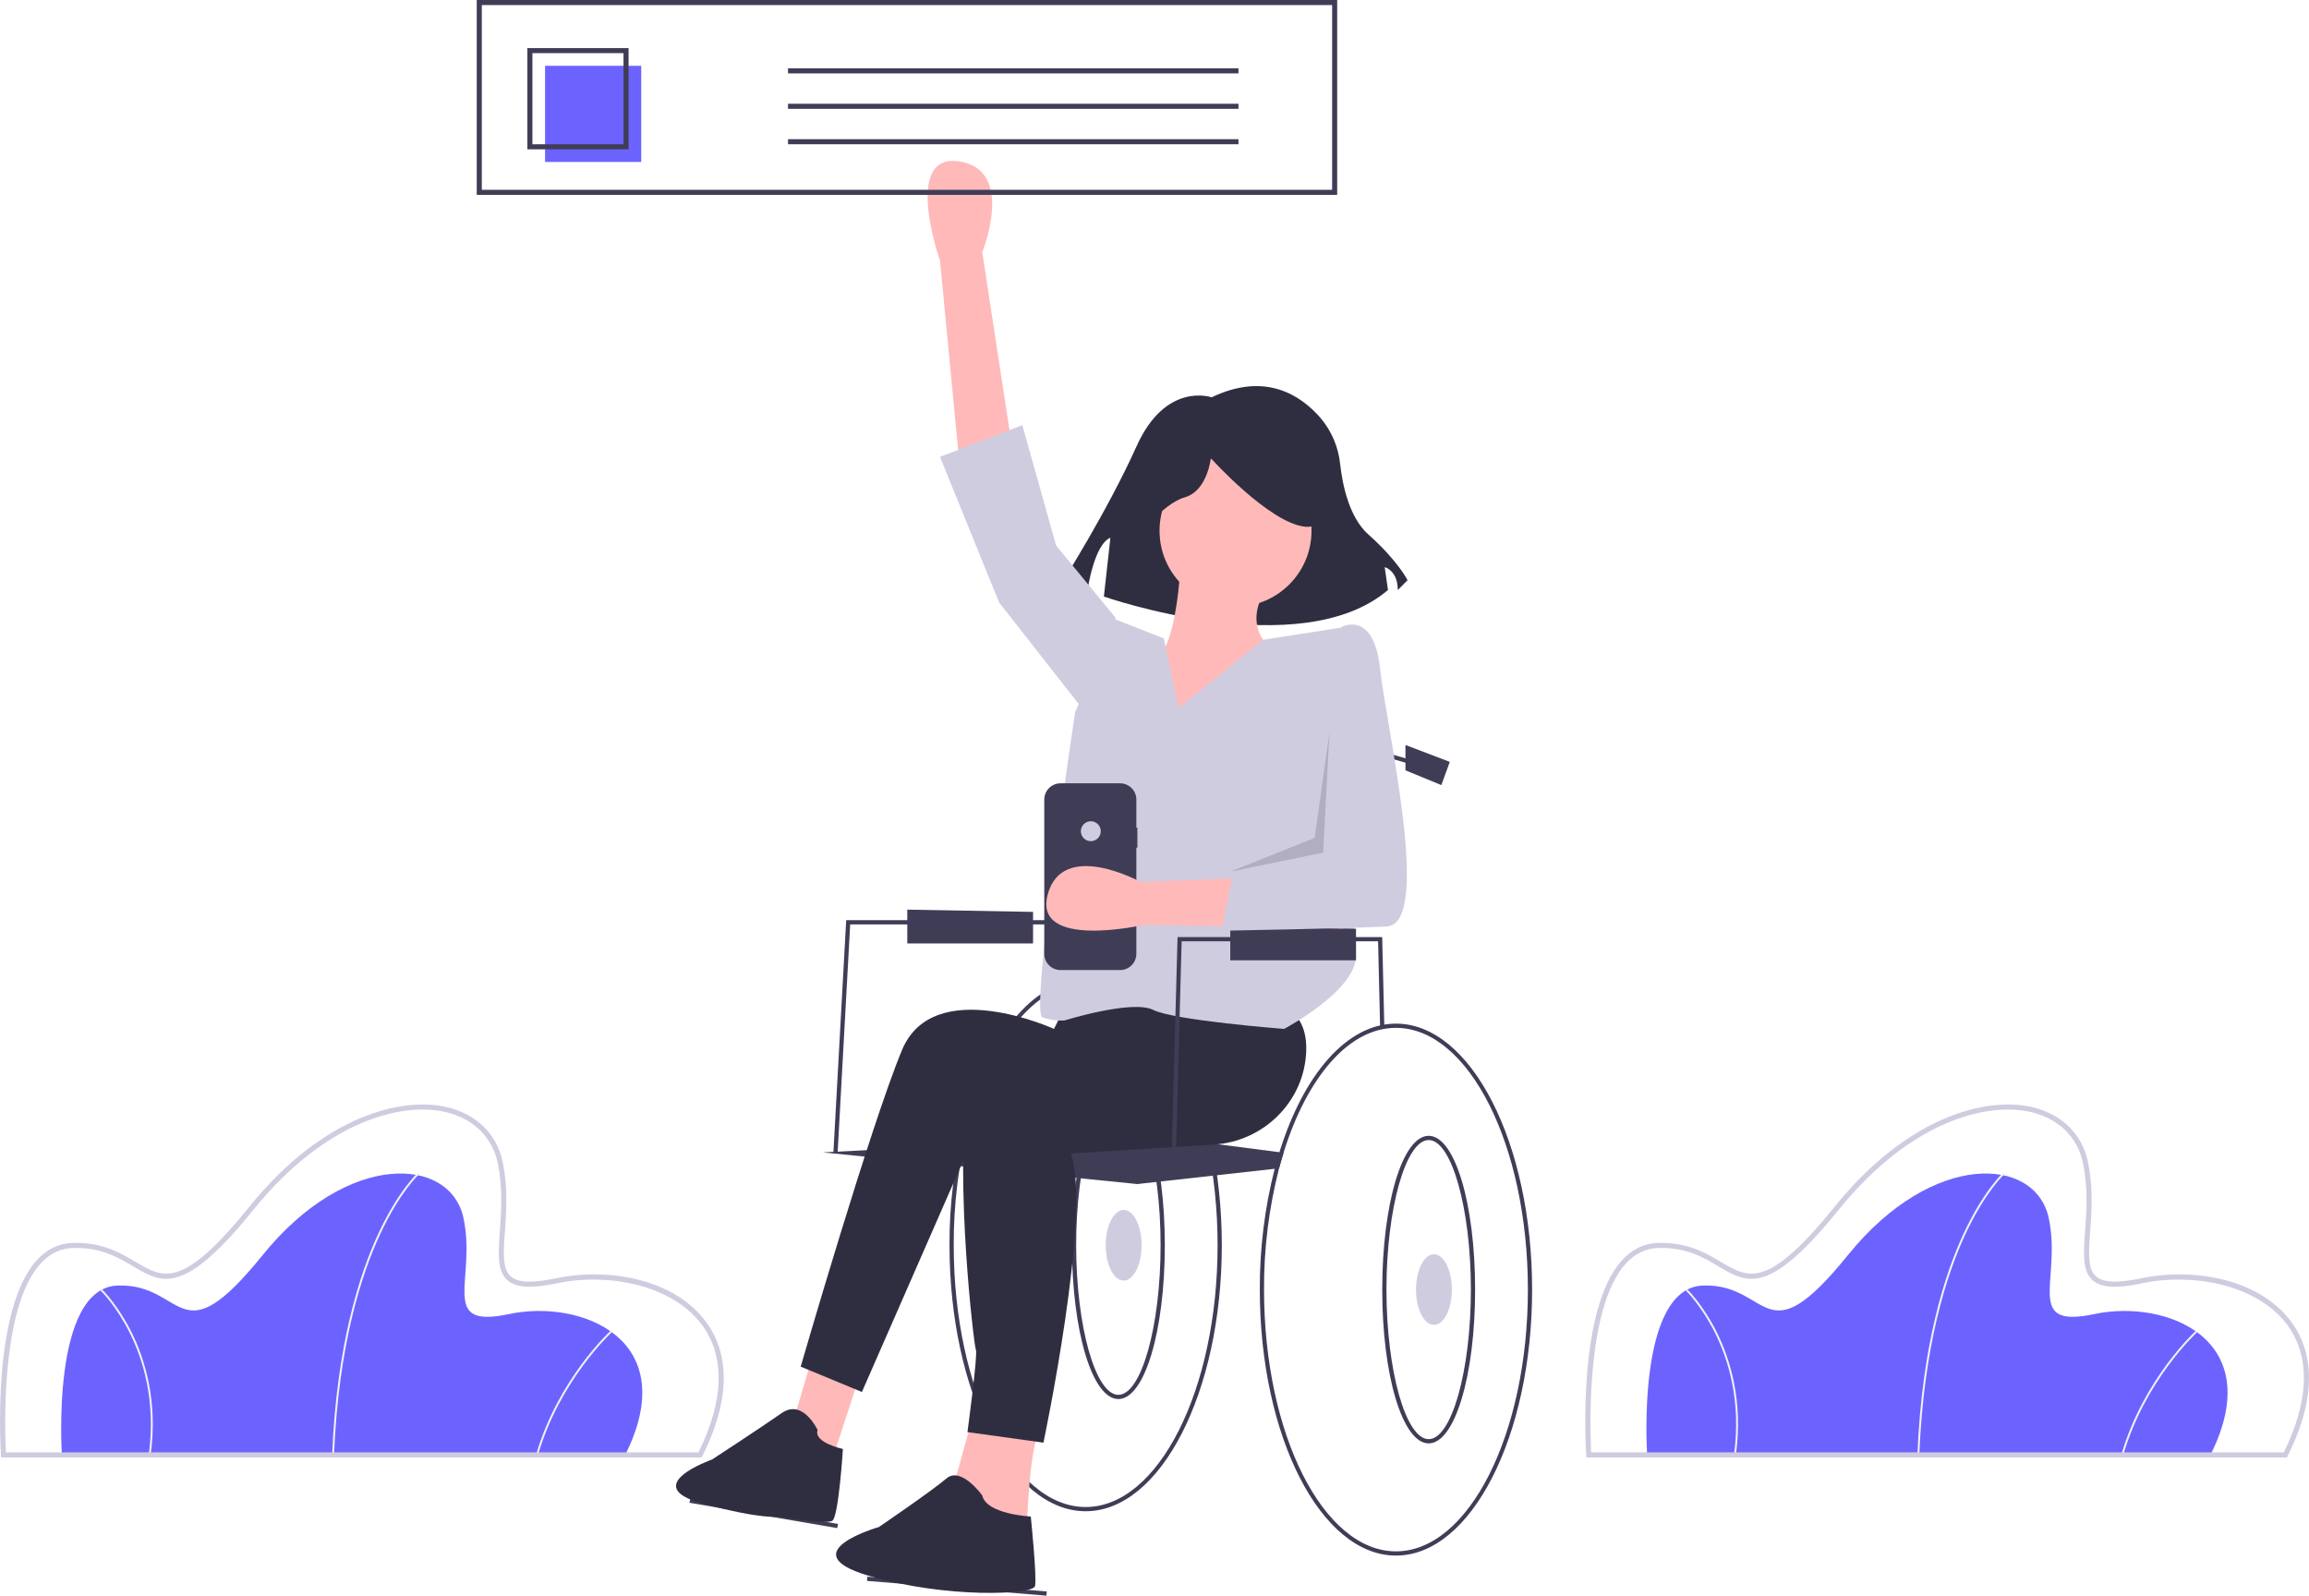
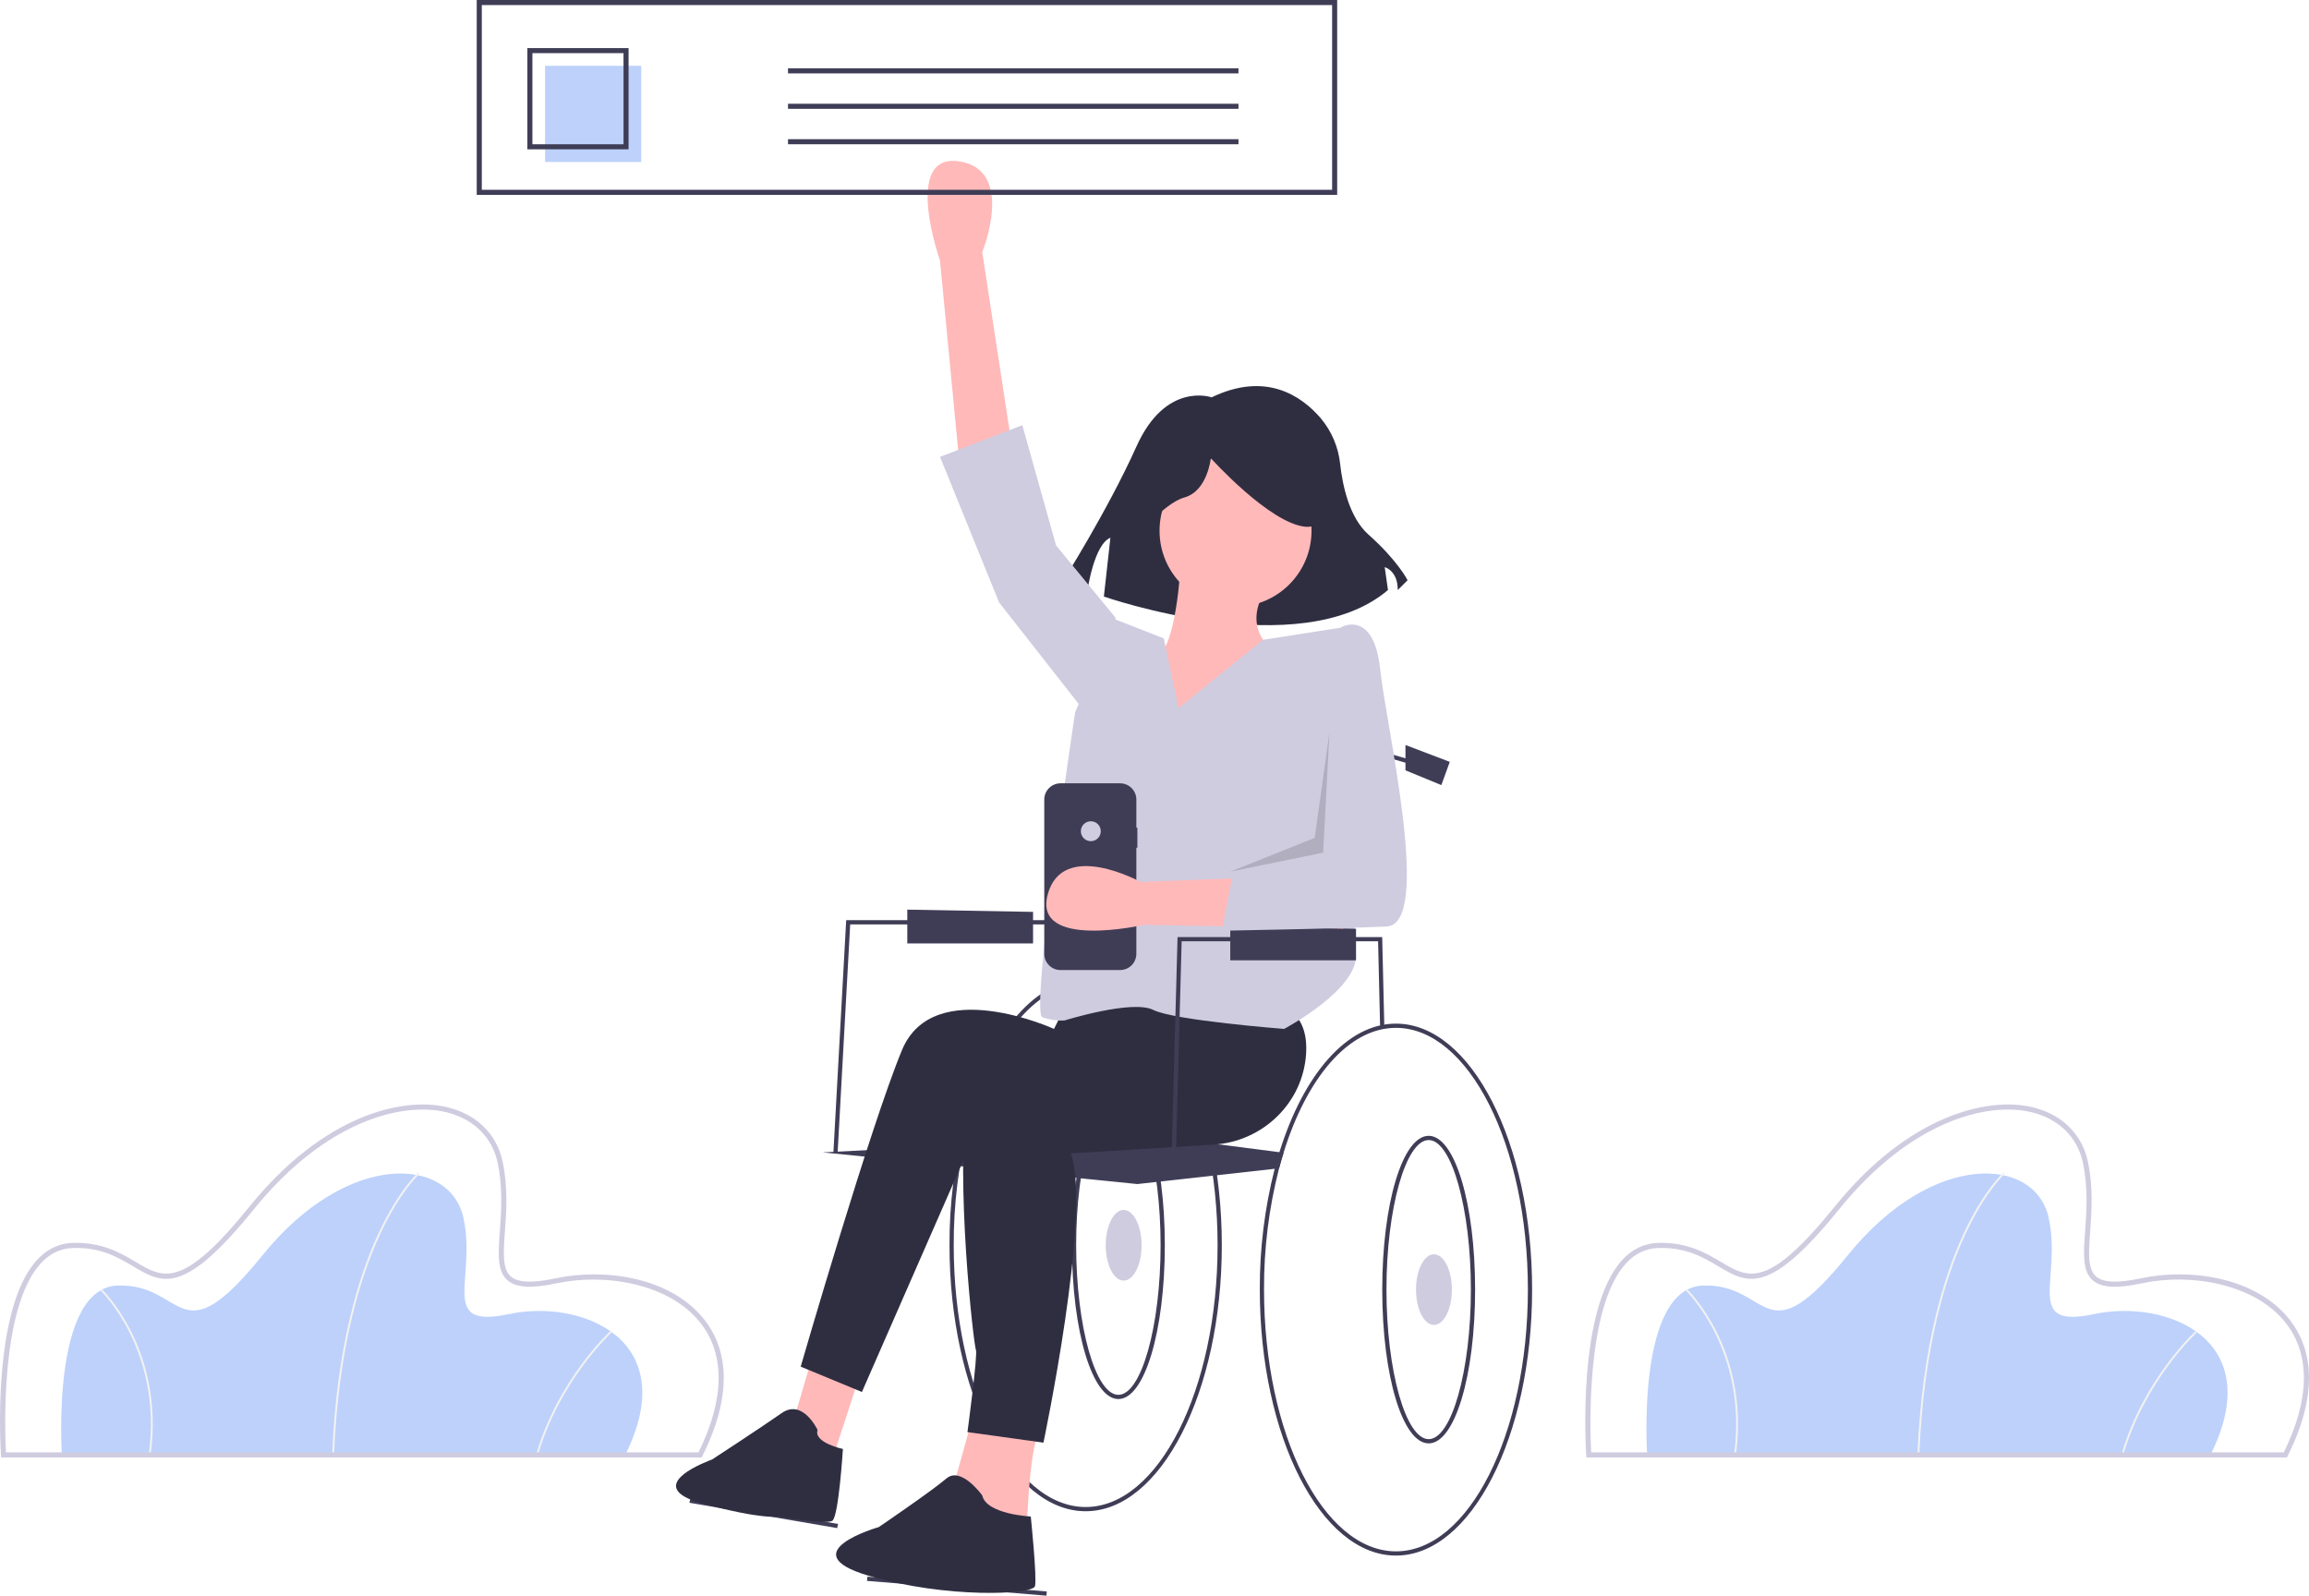
- <svg xmlns="http://www.w3.org/2000/svg" id="e2aa729d-9dcf-480b-9ac5-ecb6b2972507" data-name="Layer 1" width="1093.864" height="755.923" viewBox="0 0 1093.864 755.923" class="injected-svg ClassicGrid__ImageFile-sc-td9pmq-4 fNAcXv grid_media">
-   <path d="M349.259,761.267H82.392s-5.409-79.339,26.597-80.24,28.4,35.162,68.52-14.425,88.805-46.882,95.116-17.581-12.171,52.742,21.638,45.53S376.757,706.271,349.259,761.267Z" transform="translate(-53.06788 -72.03831)" fill="#6c63ff" />
+ <svg xmlns="http://www.w3.org/2000/svg" data-name="Layer 1" width="1093.864" height="755.923" viewBox="0 0 1093.864 755.923">
+   <path d="M349.259,761.267H82.392s-5.409-79.339,26.597-80.24,28.4,35.162,68.52-14.425,88.805-46.882,95.116-17.581-12.171,52.742,21.638,45.53S376.757,706.271,349.259,761.267Z" transform="translate(-53.06788 -72.03831)" fill="#bdd1fb" />
  <path d="M211.32,761.285l-.901-.036c2.101-52.236,13.041-85.798,21.848-104.755,9.563-20.583,18.778-28.916,18.87-28.998l.599.674c-.091.081-9.198,8.331-18.685,28.775C224.293,675.821,213.413,709.246,211.32,761.285Z" transform="translate(-53.06788 -72.03831)" fill="#f2f2f2" />
  <path d="M307.906,761.393l-.865-.252c10.422-35.772,34.964-58.357,35.211-58.581l.606.667C342.613,703.45,318.254,725.875,307.906,761.393Z" transform="translate(-53.06788 -72.03831)" fill="#f2f2f2" />
  <path d="M124.424,761.329l-.893-.124c3.536-25.501-2.851-45.287-8.832-57.394-6.476-13.109-13.865-20.269-13.939-20.34l.624-.651c.075.072,7.578,7.342,14.123,20.591C121.544,715.632,127.992,735.601,124.424,761.329Z" transform="translate(-53.06788 -72.03831)" fill="#f2f2f2" />
  <path d="M385.478,762.473H53.608l-.077-1.124c-.191-2.797-4.424-68.764,16.95-92.301,4.778-5.262,10.534-8.024,17.107-8.209,13.933-.396,22.688,4.822,29.75,9.011,13.311,7.896,22.104,13.113,54.075-26.402,34.635-42.808,72.005-52.018,93.488-46.897,13.88,3.31,23.447,12.663,26.247,25.662,2.651,12.309,1.807,23.875,1.128,33.168-.726,9.943-1.3,17.797,2.784,21.357,3.409,2.97,10.214,3.24,21.413.85,22.78-4.86,54.565-.701,70.52,19.912,8.584,11.09,15.345,31.249-1.183,64.306ZM55.872,760.061H383.984c12.317-24.988,12.701-46.098,1.102-61.084-14.636-18.91-45.341-23.887-68.109-19.029-12.168,2.596-19.418,2.168-23.501-1.39-4.993-4.351-4.381-12.735-3.606-23.351.668-9.14,1.498-20.514-1.08-32.485-2.596-12.055-11.508-20.738-24.448-23.823-20.797-4.962-57.123,4.132-91.053,46.067-33.282,41.135-43.308,35.19-57.181,26.96-7.149-4.24-15.266-9.049-28.452-8.675-5.892.166-11.07,2.662-15.39,7.419C53.056,691.823,55.402,751.143,55.872,760.061Z" transform="translate(-53.06788 -72.03831)" fill="#cfcce0" />
-   <path d="M1100.259,761.267H833.392s-5.409-79.339,26.597-80.24,28.4,35.162,68.52-14.425,88.805-46.882,95.116-17.581-12.171,52.742,21.638,45.53S1127.757,706.271,1100.259,761.267Z" transform="translate(-53.06788 -72.03831)" fill="#6c63ff" />
+   <path d="M1100.259,761.267H833.392s-5.409-79.339,26.597-80.24,28.4,35.162,68.52-14.425,88.805-46.882,95.116-17.581-12.171,52.742,21.638,45.53S1127.757,706.271,1100.259,761.267Z" transform="translate(-53.06788 -72.03831)" fill="#bdd1fb" />
  <path d="M962.32,761.285l-.901-.036c2.101-52.236,13.041-85.798,21.848-104.755,9.563-20.583,18.778-28.916,18.87-28.998l.599.674c-.091.081-9.198,8.331-18.685,28.775C975.293,675.821,964.413,709.246,962.32,761.285Z" transform="translate(-53.06788 -72.03831)" fill="#f2f2f2" />
  <path d="M1058.906,761.393l-.865-.252c10.422-35.772,34.964-58.357,35.211-58.581l.606.667C1093.613,703.45,1069.254,725.875,1058.906,761.393Z" transform="translate(-53.06788 -72.03831)" fill="#f2f2f2" />
  <path d="M875.424,761.329l-.893-.124c3.536-25.501-2.851-45.287-8.832-57.394-6.476-13.109-13.865-20.269-13.939-20.34l.624-.651c.075.072,7.578,7.342,14.123,20.591C872.544,715.632,878.992,735.601,875.424,761.329Z" transform="translate(-53.06788 -72.03831)" fill="#f2f2f2" />
  <path d="M1136.477,762.473H804.608l-.077-1.124c-.191-2.797-4.424-68.764,16.95-92.301,4.778-5.262,10.534-8.024,17.107-8.209,13.933-.396,22.688,4.822,29.75,9.011,13.311,7.896,22.104,13.113,54.075-26.402,34.635-42.808,72.005-52.018,93.488-46.897,13.88,3.31,23.447,12.663,26.247,25.662,2.651,12.309,1.807,23.875,1.128,33.168-.726,9.943-1.3,17.797,2.784,21.357,3.409,2.97,10.214,3.24,21.413.85,22.78-4.86,54.565-.701,70.52,19.912,8.584,11.09,15.345,31.249-1.183,64.306Zm-329.605-2.412h328.112c12.317-24.988,12.701-46.098,1.102-61.084-14.636-18.91-45.341-23.887-68.109-19.029-12.168,2.596-19.418,2.168-23.501-1.39-4.993-4.351-4.381-12.735-3.606-23.351.668-9.14,1.498-20.514-1.08-32.485-2.596-12.055-11.508-20.738-24.448-23.823-20.797-4.962-57.123,4.132-91.053,46.067-33.282,41.135-43.308,35.19-57.181,26.96-7.149-4.24-15.266-9.049-28.452-8.675-5.892.166-11.07,2.662-15.39,7.419C804.056,691.823,806.402,751.143,806.872,760.061Z" transform="translate(-53.06788 -72.03831)" fill="#cfcce0" />
  <path d="M567.389,535.965c-23.39,0-43.9,24.43-55.21,60.91-.8,2.56-1.55,5.19-2.25,7.86a227.65,227.65,0,0,0-7.04,57.23c0,69.48,28.93,126,64.5,126s64.5-56.52,64.5-126S602.959,535.965,567.389,535.965Zm0,250c-34.46,0-62.5-55.63-62.5-124a226.358,226.358,0,0,1,7.13-57.46q.99-3.765,2.12-7.38c11.01-35.47,30.76-59.16,53.25-59.16,34.46,0,62.5,55.63,62.5,124S601.849,785.965,567.389,785.965Z" transform="translate(-53.06788 -72.03831)" fill="#3f3d56" />
  <path d="M582.889,734.815c-12.337,0-22-32-22-72.851s9.663-72.851,22-72.851,22,32,22,72.851S595.226,734.815,582.889,734.815Zm0-143.701c-10.841,0-20,32.445-20,70.851s9.159,70.851,20,70.851,20-32.445,20-70.851S593.73,591.114,582.889,591.114Z" transform="translate(-53.06788 -72.03831)" fill="#3f3d56" />
  <ellipse cx="532.321" cy="589.926" rx="8.5" ry="16.732" fill="#cfcce0" />
  <polygon points="513.821 362.926 650.821 362.426 650.821 416.399 513.821 421.926 513.821 362.926" fill="#3f3d56" />
  <polygon points="396.819 545.981 394.823 545.872 400.875 435.926 524.821 435.926 524.821 437.926 402.768 437.926 396.819 545.981" fill="#3f3d56" />
  <polygon points="396.614 723.905 326.614 711.905 327.029 709.948 397.029 721.948 396.614 723.905" fill="#3f3d56" />
  <rect x="505.389" y="780.821" width="2.001" height="85.288" transform="translate(-408.927 1188.521) rotate(-85.29215)" fill="#3f3d56" />
  <path d="M661.139,618.125q-1.125,3.615-2.12,7.38l-2.09.23-65.04,7.23-149-15,155-8,61.29,7.91Z" transform="translate(-53.06788 -72.03831)" fill="#3f3d56" />
  <path d="M627.068,260.274s-21.658-7.735-35.581,23.205-35.581,64.975-35.581,64.975l12.376,3.094s3.094-21.658,10.829-24.752l-3.094,27.846s92.821,32.487,134.591-3.094l-1.547-10.829s6.188,1.547,6.188,10.829l4.641-4.641s-4.641-9.282-18.564-21.658c-9.139-8.123-12.279-23.577-13.358-33.24a40.224,40.224,0,0,0-9.261-21.905C669.453,259.381,652.594,247.983,627.068,260.274Z" transform="translate(-53.06788 -72.03831)" fill="#2f2e41" />
  <path d="M507.389,289.465l-9-94s-18-51,9-47,11,43,11,43l15,98Z" transform="translate(-53.06788 -72.03831)" fill="#ffb9b9" />
  <polygon points="384.321 644.426 374.321 678.426 393.321 694.426 407.321 651.426 384.321 644.426" fill="#ffb9b9" />
  <path d="M514.389,741.465l-10,36,35,22s1-41,6-49Z" transform="translate(-53.06788 -72.03831)" fill="#ffb9b9" />
  <path d="M557.389,549.465l-5,10s-57-26-72,10-48,150-48,150l29,12,53-121,121-3,5-67Z" transform="translate(-53.06788 -72.03831)" fill="#2f2e41" />
  <path d="M599.389,566.465s-82-17-88,24,3,119,4,121-4,39-4,39l36,5s23-109,13-137l67.66-4.185c23.356-1.445,42.436-19.894,43.779-43.256.514-8.943-1.724-17.059-9.439-21.559-24-14-68-14-68-14Z" transform="translate(-53.06788 -72.03831)" fill="#2f2e41" />
  <path d="M440.389,749.465s-7-15-17-8-33,22-33,22-35.579,12.528-4,21c28.089,7.535,35,6,35,6s23,4,26,2,5-34,5-34S438.389,755.465,440.389,749.465Z" transform="translate(-53.06788 -72.03831)" fill="#2f2e41" />
  <path d="M518.389,780.465s-10-14-17-8-32,23-32,23-42,12-5,23,78,9,79,5-2-33-2-33S520.389,789.465,518.389,780.465Z" transform="translate(-53.06788 -72.03831)" fill="#2f2e41" />
  <circle cx="585.321" cy="251.426" r="36" fill="#ffb9b9" />
  <path d="M612.389,339.465s-2,41-12,44-38,36-25,46,88,3,88,3l-7-52s-16-11-3-30Z" transform="translate(-53.06788 -72.03831)" fill="#ffb9b9" />
  <path d="M611.389,407.465l-7-33-23-9-19,44s-21.5,142.5-15.5,144.5a27.042,27.042,0,0,0,10.5,1.5s32-10,42-5,62,9,62,9,36-19,34-36,0-112,0-112l-4.5-42.5-39.457,6.172Z" transform="translate(-53.06788 -72.03831)" fill="#cfcce0" />
  <polygon points="529.321 298.426 528.321 292.426 500.321 258.426 484.321 201.426 445.321 216.426 473.321 285.426 513.321 336.426 529.321 298.426" fill="#cfcce0" />
  <path d="M591.095,327.77s12.376-17.017,23.205-20.111,12.376-18.564,12.376-18.564,27.846,30.94,44.864,32.487,1.547-37.129,1.547-37.129l-30.94-7.735-29.393,3.094-23.205,15.47Z" transform="translate(-53.06788 -72.03831)" fill="#2f2e41" />
  <polygon points="653.822 486.96 652.854 445.926 559.795 445.926 556.821 555.954 554.821 555.899 557.848 443.926 654.788 443.926 654.82 444.892 655.82 486.892 653.822 486.96" fill="#3f3d56" />
  <polygon points="651.821 430.926 649.821 430.926 649.821 354.595 682.101 363.966 681.542 365.887 651.821 357.258 651.821 430.926" fill="#3f3d56" />
  <path d="M714.389,556.965c-23.39,0-43.9,24.43-55.21,60.91-.8,2.56-1.55,5.19-2.25,7.86a227.65,227.65,0,0,0-7.04,57.23c0,69.48,28.93,126,64.5,126s64.5-56.52,64.5-126S749.959,556.965,714.389,556.965Zm0,250c-34.46,0-62.5-55.63-62.5-124a226.358,226.358,0,0,1,7.13-57.46q.99-3.765,2.12-7.38c11.01-35.47,30.76-59.16,53.25-59.16,34.46,0,62.5,55.63,62.5,124S748.849,806.965,714.389,806.965Z" transform="translate(-53.06788 -72.03831)" fill="#3f3d56" />
  <path d="M729.889,755.815c-12.337,0-22-32-22-72.851s9.663-72.851,22-72.851,22,32,22,72.851S742.226,755.815,729.889,755.815Zm0-143.701c-10.841,0-20,32.445-20,70.851s9.159,70.851,20,70.851,20-32.445,20-70.851S740.73,612.114,729.889,612.114Z" transform="translate(-53.06788 -72.03831)" fill="#3f3d56" />
  <ellipse cx="679.321" cy="610.926" rx="8.5" ry="16.732" fill="#cfcce0" />
  <polygon points="665.821 352.926 686.821 360.926 682.821 371.926 665.821 364.926 665.821 352.926" fill="#3f3d56" />
  <polygon points="582.821 438.926 582.821 454.926 642.402 454.926 642.402 439.989 582.821 438.926" fill="#3f3d56" />
  <polygon points="429.821 430.926 429.821 446.926 489.402 446.926 489.402 431.989 429.821 430.926" fill="#3f3d56" />
  <path d="M686.541,164.353H278.917v-92.315H686.541ZM281.314,161.956h402.829V74.436H281.314Z" transform="translate(-53.06788 -72.03831)" fill="#3f3d56" />
-   <rect x="258.219" y="31.171" width="45.558" height="45.558" fill="#6c63ff" />
+   <rect x="258.219" y="31.171" width="45.558" height="45.558" fill="#bdd1fb" />
  <path d="M350.85,142.773H302.895V94.817h47.956Zm-45.558-2.398h43.16V97.215H305.292Z" transform="translate(-53.06788 -72.03831)" fill="#3f3d56" />
  <rect x="373.313" y="32.37" width="213.403" height="2.398" fill="#3f3d56" />
  <rect x="373.313" y="49.155" width="213.403" height="2.398" fill="#3f3d56" />
  <rect x="373.313" y="65.939" width="213.403" height="2.398" fill="#3f3d56" />
  <path d="M591.889,464.142h-.486v-13.316a7.707,7.707,0,0,0-7.707-7.707H555.484a7.707,7.707,0,0,0-7.707,7.707v73.053a7.707,7.707,0,0,0,7.707,7.707H583.696a7.707,7.707,0,0,0,7.707-7.707v-50.258h.486Z" transform="translate(-53.06788 -72.03831)" fill="#3f3d56" />
  <circle cx="516.765" cy="393.774" r="4.721" fill="#d0cde1" />
  <path d="M689.468,511.928l-94.413-1.776s-52.72,12.068-45.667-14.3,43.974-6.026,43.974-6.026l99.071-3.729Z" transform="translate(-53.06788 -72.03831)" fill="#ffb9b9" />
  <path d="M679.889,375.965l9-7s15-8,18,20,25,121,3,122-78,2-78,2l6-31,46-3Z" transform="translate(-53.06788 -72.03831)" fill="#cfcce0" />
  <polygon points="629.821 346.926 626.821 403.926 582.821 412.926 622.821 396.926 629.821 346.926" opacity="0.15" />
</svg>
